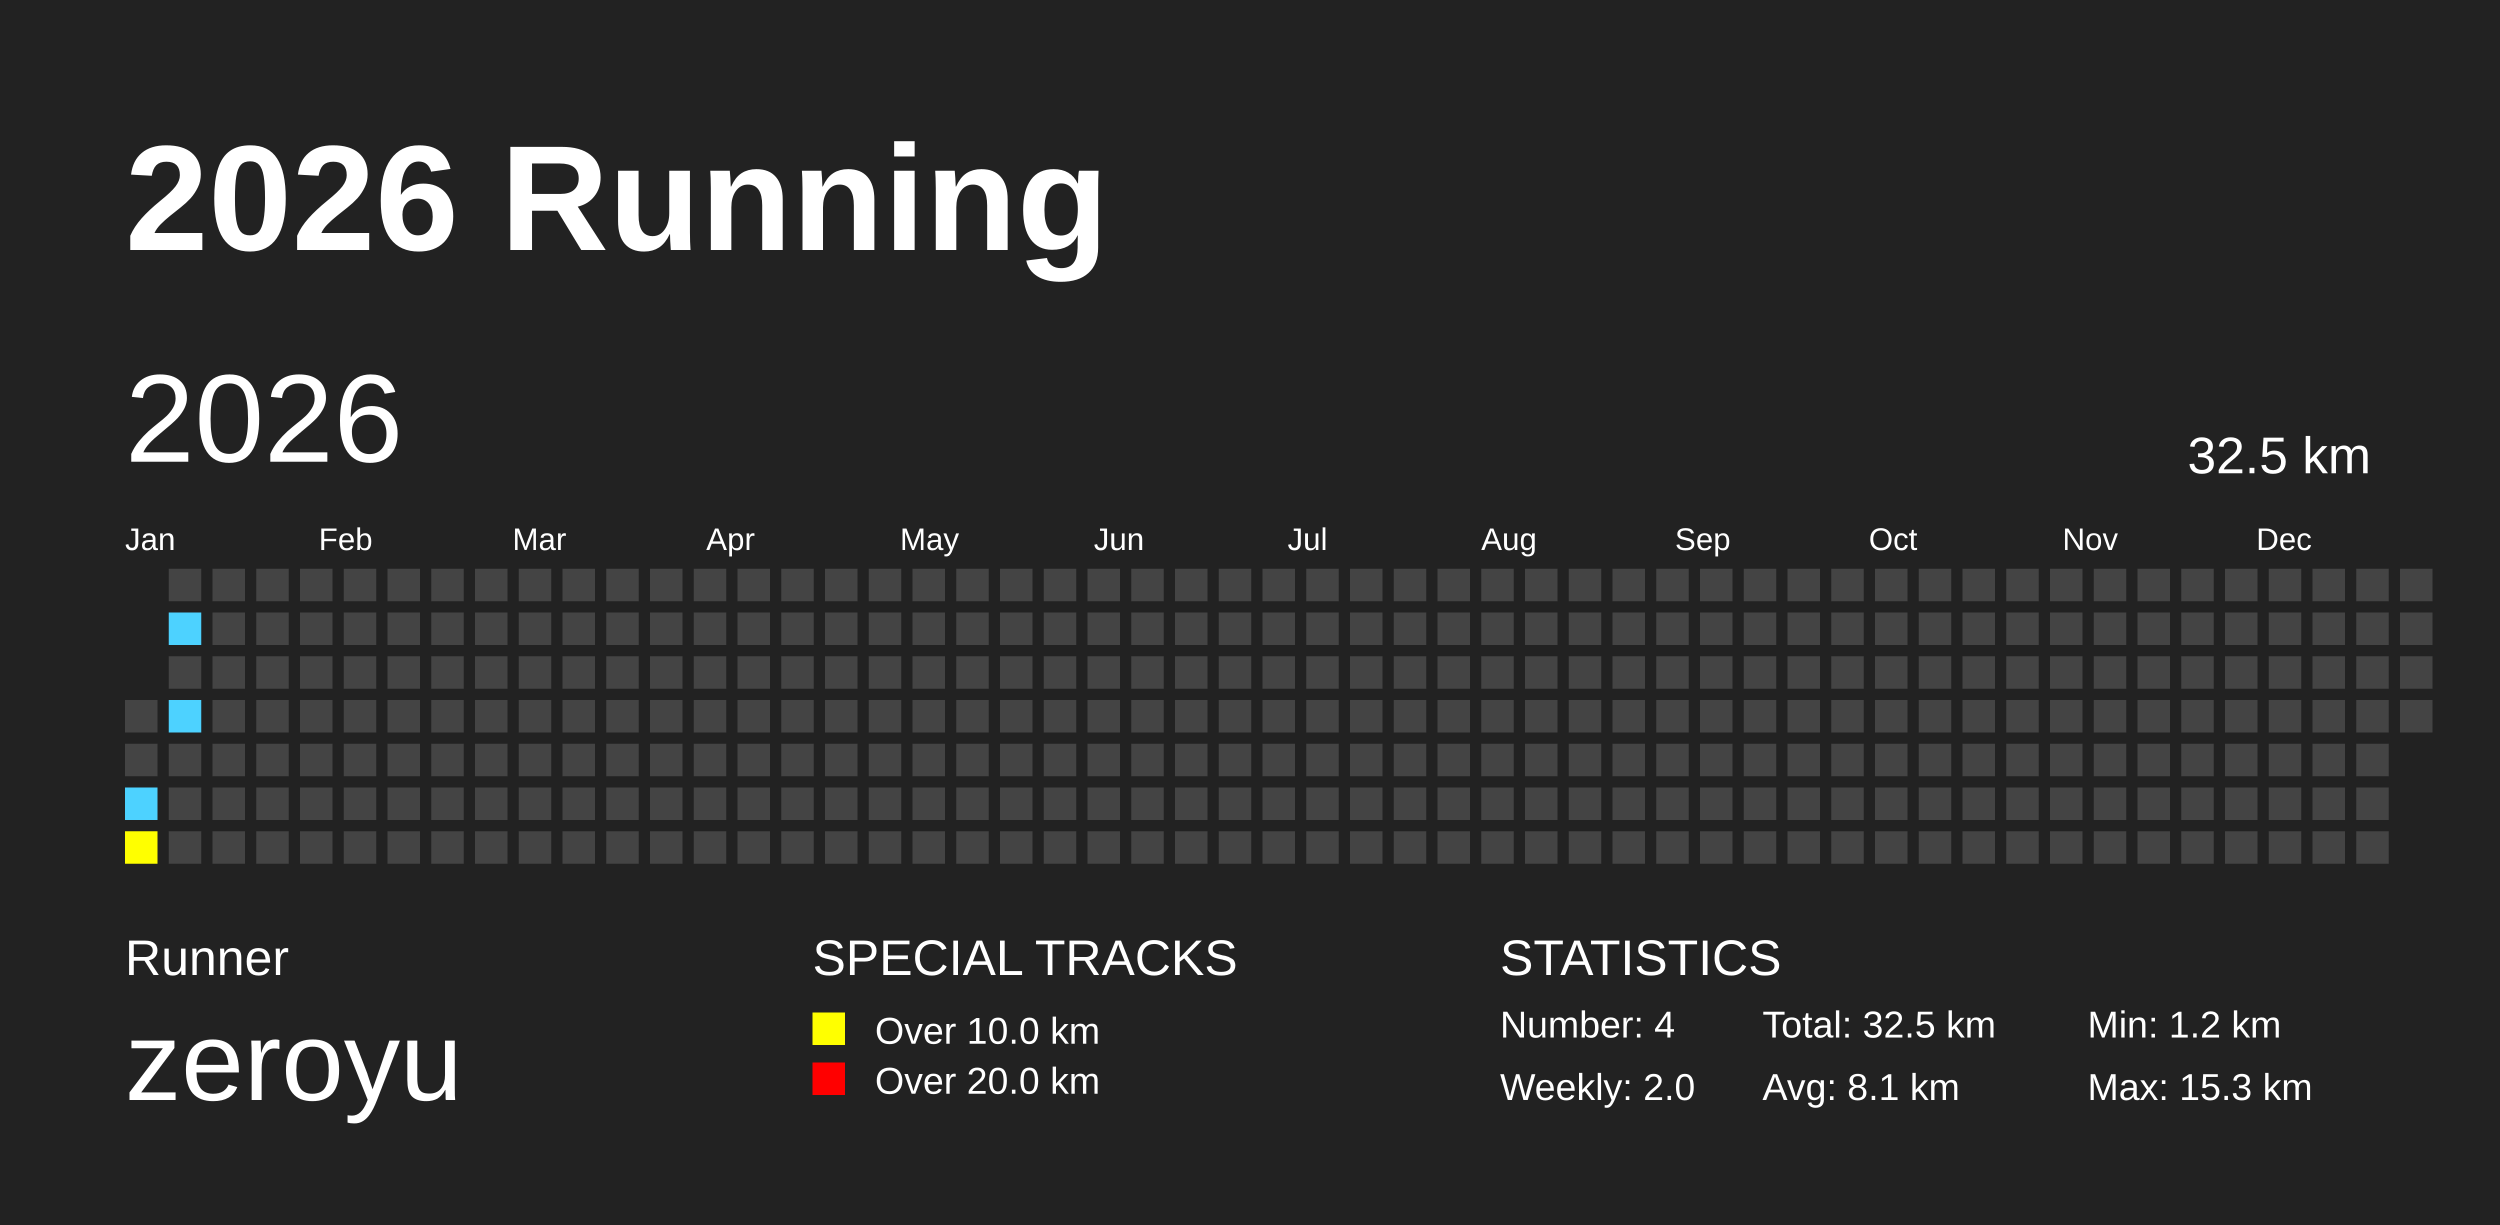
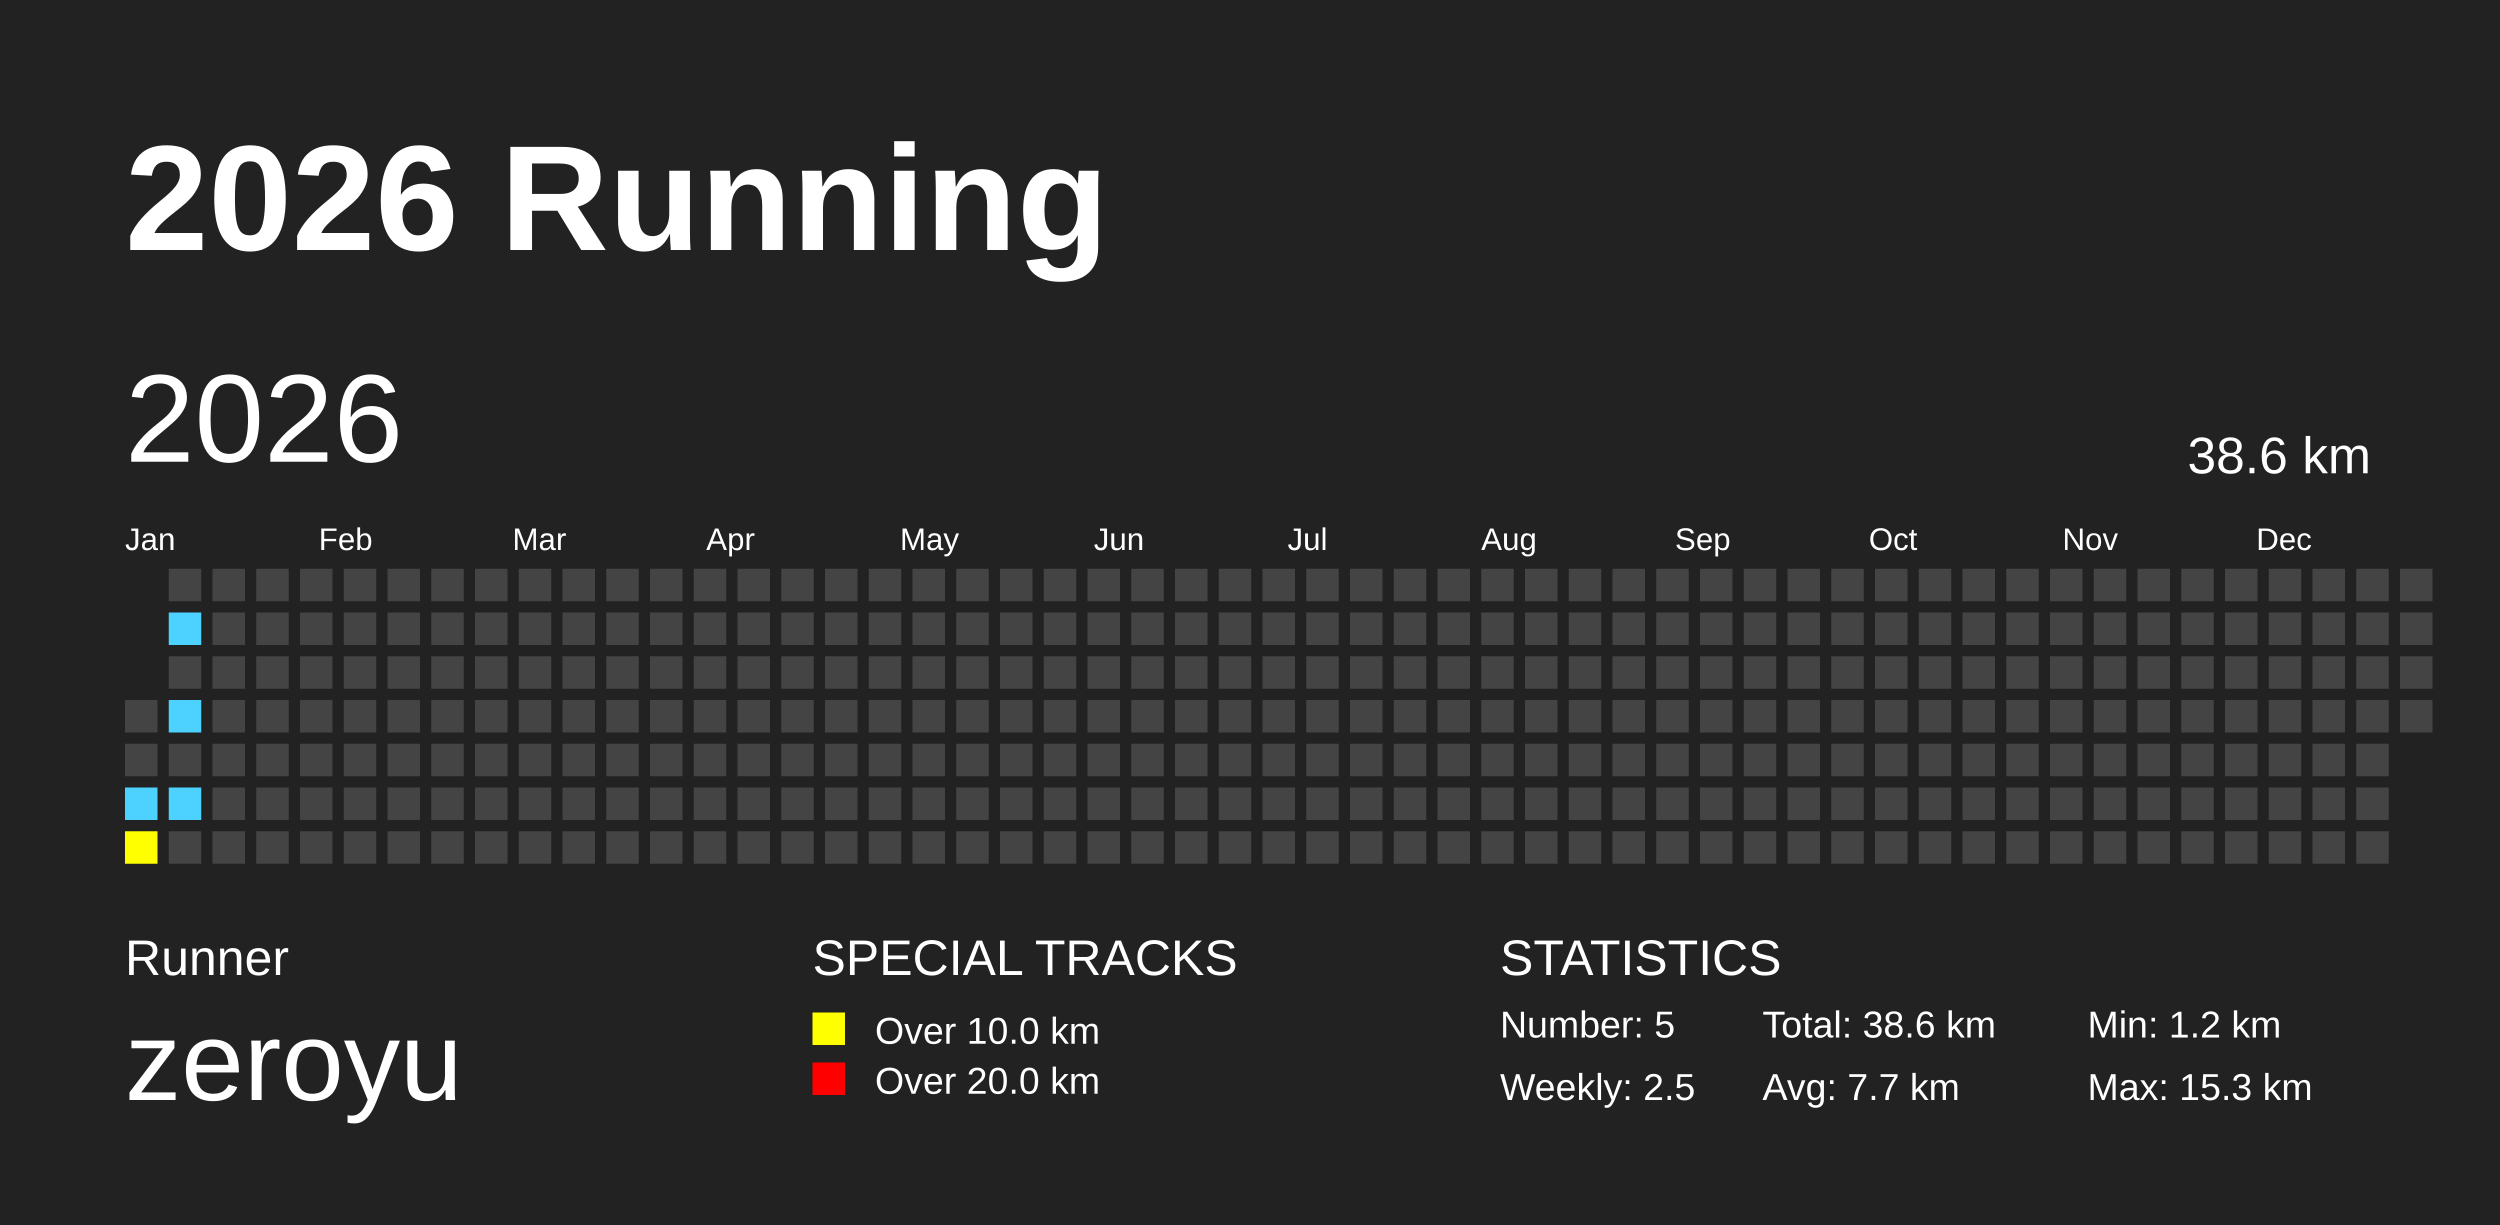
<svg xmlns="http://www.w3.org/2000/svg" baseProfile="full" height="98mm" version="1.1" viewBox="0,0,200,98" width="200mm">
  <defs />
  <rect fill="#222222" height="98" width="200" x="0" y="0" />
  <text fill="#FFFFFF" style="font-size:12px; font-family:Arial; font-weight:bold;" x="10" y="20">2026 Running</text>
  <text fill="#FFFFFF" style="font-size:4px; font-family:Arial" x="10" y="78">Runner</text>
  <text fill="#FFFFFF" style="font-size:9px; font-family:Arial" x="10" y="88">zeroyu</text>
  <text fill="#FFFFFF" style="font-size:4px; font-family:Arial" x="65" y="78">SPECIAL TRACKS</text>
  <rect fill="yellow" height="2.6" width="2.6" x="65" y="81" />
  <text fill="#FFFFFF" style="font-size:3px; font-family:Arial" x="70" y="83.5">Over 10.0 km</text>
  <rect fill="red" height="2.6" width="2.6" x="65" y="85" />
  <text fill="#FFFFFF" style="font-size:3px; font-family:Arial" x="70" y="87.5">Over 20.0 km</text>
  <text fill="#FFFFFF" style="font-size:4px; font-family:Arial" x="120" y="78">STATISTICS</text>
-   <text fill="#FFFFFF" style="font-size:3px; font-family:Arial" x="120" y="83">Number: 4</text>
-   <text fill="#FFFFFF" style="font-size:3px; font-family:Arial" x="120" y="88">Weekly: 2.0</text>
-   <text fill="#FFFFFF" style="font-size:3px; font-family:Arial" x="141" y="83">Total: 32.5 km</text>
-   <text fill="#FFFFFF" style="font-size:3px; font-family:Arial" x="141" y="88">Avg: 8.1 km</text>
+   <text fill="#FFFFFF" style="font-size:3px; font-family:Arial" x="120" y="83">Number: 5</text>
+   <text fill="#FFFFFF" style="font-size:3px; font-family:Arial" x="120" y="88">Weekly: 2.5</text>
+   <text fill="#FFFFFF" style="font-size:3px; font-family:Arial" x="141" y="83">Total: 38.6 km</text>
+   <text fill="#FFFFFF" style="font-size:3px; font-family:Arial" x="141" y="88">Avg: 7.7 km</text>
  <text fill="#FFFFFF" style="font-size:3px; font-family:Arial" x="167" y="83">Min: 1.2 km</text>
  <text fill="#FFFFFF" style="font-size:3px; font-family:Arial" x="167" y="88">Max: 15.3 km</text>
  <text dominant-baseline="hanging" fill="#FFFFFF" style="font-size:10.0px; font-family:Arial;" x="10" y="30">2026</text>
-   <text dominant-baseline="hanging" fill="#FFFFFF" style="font-size:4.125px; font-family:Arial;" x="175" y="35">32.5 km</text>
+   <text dominant-baseline="hanging" fill="#FFFFFF" style="font-size:4.125px; font-family:Arial;" x="175" y="35">38.6 km</text>
  <text fill="#FFFFFF" style="font-size:2.5px; font-family:Arial" x="10.0" y="44">Jan</text>
  <text fill="#FFFFFF" style="font-size:2.5px; font-family:Arial" x="25.5" y="44">Feb</text>
  <text fill="#FFFFFF" style="font-size:2.5px; font-family:Arial" x="41.0" y="44">Mar</text>
  <text fill="#FFFFFF" style="font-size:2.5px; font-family:Arial" x="56.5" y="44">Apr</text>
  <text fill="#FFFFFF" style="font-size:2.5px; font-family:Arial" x="72.0" y="44">May</text>
  <text fill="#FFFFFF" style="font-size:2.5px; font-family:Arial" x="87.5" y="44">Jun</text>
  <text fill="#FFFFFF" style="font-size:2.5px; font-family:Arial" x="103.0" y="44">Jul</text>
  <text fill="#FFFFFF" style="font-size:2.5px; font-family:Arial" x="118.5" y="44">Aug</text>
  <text fill="#FFFFFF" style="font-size:2.5px; font-family:Arial" x="134.0" y="44">Sep</text>
  <text fill="#FFFFFF" style="font-size:2.5px; font-family:Arial" x="149.5" y="44">Oct</text>
  <text fill="#FFFFFF" style="font-size:2.5px; font-family:Arial" x="165.0" y="44">Nov</text>
  <text fill="#FFFFFF" style="font-size:2.5px; font-family:Arial" x="180.5" y="44">Dec</text>
  <rect fill="#444444" height="2.6" width="2.6" x="10.0" y="56.0" />
  <rect fill="#444444" height="2.6" width="2.6" x="10.0" y="59.5" />
  <rect fill="#4DD2FF" height="2.6" width="2.6" x="10.0" y="63.0" />
  <rect fill="yellow" height="2.6" width="2.6" x="10.0" y="66.5" />
  <rect fill="#444444" height="2.6" width="2.6" x="13.5" y="45.5" />
  <rect fill="#4DD2FF" height="2.6" width="2.6" x="13.5" y="49.0" />
  <rect fill="#444444" height="2.6" width="2.6" x="13.5" y="52.5" />
  <rect fill="#4DD2FF" height="2.6" width="2.6" x="13.5" y="56.0" />
  <rect fill="#444444" height="2.6" width="2.6" x="13.5" y="59.5" />
-   <rect fill="#444444" height="2.6" width="2.6" x="13.5" y="63.0" />
+   <rect fill="#4DD2FF" height="2.6" width="2.6" x="13.5" y="63.0" />
  <rect fill="#444444" height="2.6" width="2.6" x="13.5" y="66.5" />
  <rect fill="#444444" height="2.6" width="2.6" x="17.0" y="45.5" />
  <rect fill="#444444" height="2.6" width="2.6" x="17.0" y="49.0" />
  <rect fill="#444444" height="2.6" width="2.6" x="17.0" y="52.5" />
  <rect fill="#444444" height="2.6" width="2.6" x="17.0" y="56.0" />
  <rect fill="#444444" height="2.6" width="2.6" x="17.0" y="59.5" />
  <rect fill="#444444" height="2.6" width="2.6" x="17.0" y="63.0" />
  <rect fill="#444444" height="2.6" width="2.6" x="17.0" y="66.5" />
  <rect fill="#444444" height="2.6" width="2.6" x="20.5" y="45.5" />
  <rect fill="#444444" height="2.6" width="2.6" x="20.5" y="49.0" />
  <rect fill="#444444" height="2.6" width="2.6" x="20.5" y="52.5" />
  <rect fill="#444444" height="2.6" width="2.6" x="20.5" y="56.0" />
  <rect fill="#444444" height="2.6" width="2.6" x="20.5" y="59.5" />
  <rect fill="#444444" height="2.6" width="2.6" x="20.5" y="63.0" />
  <rect fill="#444444" height="2.6" width="2.6" x="20.5" y="66.5" />
  <rect fill="#444444" height="2.6" width="2.6" x="24.0" y="45.5" />
  <rect fill="#444444" height="2.6" width="2.6" x="24.0" y="49.0" />
  <rect fill="#444444" height="2.6" width="2.6" x="24.0" y="52.5" />
  <rect fill="#444444" height="2.6" width="2.6" x="24.0" y="56.0" />
  <rect fill="#444444" height="2.6" width="2.6" x="24.0" y="59.5" />
  <rect fill="#444444" height="2.6" width="2.6" x="24.0" y="63.0" />
  <rect fill="#444444" height="2.6" width="2.6" x="24.0" y="66.5" />
  <rect fill="#444444" height="2.6" width="2.6" x="27.5" y="45.5" />
  <rect fill="#444444" height="2.6" width="2.6" x="27.5" y="49.0" />
  <rect fill="#444444" height="2.6" width="2.6" x="27.5" y="52.5" />
  <rect fill="#444444" height="2.6" width="2.6" x="27.5" y="56.0" />
  <rect fill="#444444" height="2.6" width="2.6" x="27.5" y="59.5" />
  <rect fill="#444444" height="2.6" width="2.6" x="27.5" y="63.0" />
  <rect fill="#444444" height="2.6" width="2.6" x="27.5" y="66.5" />
  <rect fill="#444444" height="2.6" width="2.6" x="31.0" y="45.5" />
  <rect fill="#444444" height="2.6" width="2.6" x="31.0" y="49.0" />
  <rect fill="#444444" height="2.6" width="2.6" x="31.0" y="52.5" />
  <rect fill="#444444" height="2.6" width="2.6" x="31.0" y="56.0" />
  <rect fill="#444444" height="2.6" width="2.6" x="31.0" y="59.5" />
  <rect fill="#444444" height="2.6" width="2.6" x="31.0" y="63.0" />
  <rect fill="#444444" height="2.6" width="2.6" x="31.0" y="66.5" />
  <rect fill="#444444" height="2.6" width="2.6" x="34.5" y="45.5" />
  <rect fill="#444444" height="2.6" width="2.6" x="34.5" y="49.0" />
  <rect fill="#444444" height="2.6" width="2.6" x="34.5" y="52.5" />
  <rect fill="#444444" height="2.6" width="2.6" x="34.5" y="56.0" />
  <rect fill="#444444" height="2.6" width="2.6" x="34.5" y="59.5" />
  <rect fill="#444444" height="2.6" width="2.6" x="34.5" y="63.0" />
  <rect fill="#444444" height="2.6" width="2.6" x="34.5" y="66.5" />
  <rect fill="#444444" height="2.6" width="2.6" x="38.0" y="45.5" />
  <rect fill="#444444" height="2.6" width="2.6" x="38.0" y="49.0" />
  <rect fill="#444444" height="2.6" width="2.6" x="38.0" y="52.5" />
  <rect fill="#444444" height="2.6" width="2.6" x="38.0" y="56.0" />
  <rect fill="#444444" height="2.6" width="2.6" x="38.0" y="59.5" />
  <rect fill="#444444" height="2.6" width="2.6" x="38.0" y="63.0" />
  <rect fill="#444444" height="2.6" width="2.6" x="38.0" y="66.5" />
  <rect fill="#444444" height="2.6" width="2.6" x="41.5" y="45.5" />
  <rect fill="#444444" height="2.6" width="2.6" x="41.5" y="49.0" />
  <rect fill="#444444" height="2.6" width="2.6" x="41.5" y="52.5" />
  <rect fill="#444444" height="2.6" width="2.6" x="41.5" y="56.0" />
  <rect fill="#444444" height="2.6" width="2.6" x="41.5" y="59.5" />
  <rect fill="#444444" height="2.6" width="2.6" x="41.5" y="63.0" />
  <rect fill="#444444" height="2.6" width="2.6" x="41.5" y="66.5" />
  <rect fill="#444444" height="2.6" width="2.6" x="45.0" y="45.5" />
  <rect fill="#444444" height="2.6" width="2.6" x="45.0" y="49.0" />
  <rect fill="#444444" height="2.6" width="2.6" x="45.0" y="52.5" />
  <rect fill="#444444" height="2.6" width="2.6" x="45.0" y="56.0" />
  <rect fill="#444444" height="2.6" width="2.6" x="45.0" y="59.5" />
  <rect fill="#444444" height="2.6" width="2.6" x="45.0" y="63.0" />
  <rect fill="#444444" height="2.6" width="2.6" x="45.0" y="66.5" />
  <rect fill="#444444" height="2.6" width="2.6" x="48.5" y="45.5" />
  <rect fill="#444444" height="2.6" width="2.6" x="48.5" y="49.0" />
  <rect fill="#444444" height="2.6" width="2.6" x="48.5" y="52.5" />
  <rect fill="#444444" height="2.6" width="2.6" x="48.5" y="56.0" />
  <rect fill="#444444" height="2.6" width="2.6" x="48.5" y="59.5" />
  <rect fill="#444444" height="2.6" width="2.6" x="48.5" y="63.0" />
  <rect fill="#444444" height="2.6" width="2.6" x="48.5" y="66.5" />
  <rect fill="#444444" height="2.6" width="2.6" x="52.0" y="45.5" />
  <rect fill="#444444" height="2.6" width="2.6" x="52.0" y="49.0" />
  <rect fill="#444444" height="2.6" width="2.6" x="52.0" y="52.5" />
  <rect fill="#444444" height="2.6" width="2.6" x="52.0" y="56.0" />
  <rect fill="#444444" height="2.6" width="2.6" x="52.0" y="59.5" />
  <rect fill="#444444" height="2.6" width="2.6" x="52.0" y="63.0" />
  <rect fill="#444444" height="2.6" width="2.6" x="52.0" y="66.5" />
  <rect fill="#444444" height="2.6" width="2.6" x="55.5" y="45.5" />
  <rect fill="#444444" height="2.6" width="2.6" x="55.5" y="49.0" />
  <rect fill="#444444" height="2.6" width="2.6" x="55.5" y="52.5" />
  <rect fill="#444444" height="2.6" width="2.6" x="55.5" y="56.0" />
  <rect fill="#444444" height="2.6" width="2.6" x="55.5" y="59.5" />
  <rect fill="#444444" height="2.6" width="2.6" x="55.5" y="63.0" />
  <rect fill="#444444" height="2.6" width="2.6" x="55.5" y="66.5" />
  <rect fill="#444444" height="2.6" width="2.6" x="59.0" y="45.5" />
  <rect fill="#444444" height="2.6" width="2.6" x="59.0" y="49.0" />
  <rect fill="#444444" height="2.6" width="2.6" x="59.0" y="52.5" />
  <rect fill="#444444" height="2.6" width="2.6" x="59.0" y="56.0" />
  <rect fill="#444444" height="2.6" width="2.6" x="59.0" y="59.5" />
  <rect fill="#444444" height="2.6" width="2.6" x="59.0" y="63.0" />
  <rect fill="#444444" height="2.6" width="2.6" x="59.0" y="66.5" />
  <rect fill="#444444" height="2.6" width="2.6" x="62.5" y="45.5" />
  <rect fill="#444444" height="2.6" width="2.6" x="62.5" y="49.0" />
  <rect fill="#444444" height="2.6" width="2.6" x="62.5" y="52.5" />
  <rect fill="#444444" height="2.6" width="2.6" x="62.5" y="56.0" />
  <rect fill="#444444" height="2.6" width="2.6" x="62.5" y="59.5" />
  <rect fill="#444444" height="2.6" width="2.6" x="62.5" y="63.0" />
  <rect fill="#444444" height="2.6" width="2.6" x="62.5" y="66.5" />
  <rect fill="#444444" height="2.6" width="2.6" x="66.0" y="45.5" />
  <rect fill="#444444" height="2.6" width="2.6" x="66.0" y="49.0" />
  <rect fill="#444444" height="2.6" width="2.6" x="66.0" y="52.5" />
  <rect fill="#444444" height="2.6" width="2.6" x="66.0" y="56.0" />
  <rect fill="#444444" height="2.6" width="2.6" x="66.0" y="59.5" />
  <rect fill="#444444" height="2.6" width="2.6" x="66.0" y="63.0" />
  <rect fill="#444444" height="2.6" width="2.6" x="66.0" y="66.5" />
  <rect fill="#444444" height="2.6" width="2.6" x="69.5" y="45.5" />
  <rect fill="#444444" height="2.6" width="2.6" x="69.5" y="49.0" />
  <rect fill="#444444" height="2.6" width="2.6" x="69.5" y="52.5" />
  <rect fill="#444444" height="2.6" width="2.6" x="69.5" y="56.0" />
  <rect fill="#444444" height="2.6" width="2.6" x="69.5" y="59.5" />
  <rect fill="#444444" height="2.6" width="2.6" x="69.5" y="63.0" />
  <rect fill="#444444" height="2.6" width="2.6" x="69.5" y="66.5" />
  <rect fill="#444444" height="2.6" width="2.6" x="73.0" y="45.5" />
  <rect fill="#444444" height="2.6" width="2.6" x="73.0" y="49.0" />
  <rect fill="#444444" height="2.6" width="2.6" x="73.0" y="52.5" />
  <rect fill="#444444" height="2.6" width="2.6" x="73.0" y="56.0" />
  <rect fill="#444444" height="2.6" width="2.6" x="73.0" y="59.5" />
  <rect fill="#444444" height="2.6" width="2.6" x="73.0" y="63.0" />
  <rect fill="#444444" height="2.6" width="2.6" x="73.0" y="66.5" />
  <rect fill="#444444" height="2.6" width="2.6" x="76.5" y="45.5" />
  <rect fill="#444444" height="2.6" width="2.6" x="76.5" y="49.0" />
  <rect fill="#444444" height="2.6" width="2.6" x="76.5" y="52.5" />
  <rect fill="#444444" height="2.6" width="2.6" x="76.5" y="56.0" />
  <rect fill="#444444" height="2.6" width="2.6" x="76.5" y="59.5" />
  <rect fill="#444444" height="2.6" width="2.6" x="76.5" y="63.0" />
  <rect fill="#444444" height="2.6" width="2.6" x="76.5" y="66.5" />
  <rect fill="#444444" height="2.6" width="2.6" x="80.0" y="45.5" />
  <rect fill="#444444" height="2.6" width="2.6" x="80.0" y="49.0" />
  <rect fill="#444444" height="2.6" width="2.6" x="80.0" y="52.5" />
  <rect fill="#444444" height="2.6" width="2.6" x="80.0" y="56.0" />
  <rect fill="#444444" height="2.6" width="2.6" x="80.0" y="59.5" />
  <rect fill="#444444" height="2.6" width="2.6" x="80.0" y="63.0" />
  <rect fill="#444444" height="2.6" width="2.6" x="80.0" y="66.5" />
  <rect fill="#444444" height="2.6" width="2.6" x="83.5" y="45.5" />
  <rect fill="#444444" height="2.6" width="2.6" x="83.5" y="49.0" />
  <rect fill="#444444" height="2.6" width="2.6" x="83.5" y="52.5" />
  <rect fill="#444444" height="2.6" width="2.6" x="83.5" y="56.0" />
  <rect fill="#444444" height="2.6" width="2.6" x="83.5" y="59.5" />
  <rect fill="#444444" height="2.6" width="2.6" x="83.5" y="63.0" />
  <rect fill="#444444" height="2.6" width="2.6" x="83.5" y="66.5" />
  <rect fill="#444444" height="2.6" width="2.6" x="87.0" y="45.5" />
  <rect fill="#444444" height="2.6" width="2.6" x="87.0" y="49.0" />
  <rect fill="#444444" height="2.6" width="2.6" x="87.0" y="52.5" />
  <rect fill="#444444" height="2.6" width="2.6" x="87.0" y="56.0" />
  <rect fill="#444444" height="2.6" width="2.6" x="87.0" y="59.5" />
  <rect fill="#444444" height="2.6" width="2.6" x="87.0" y="63.0" />
  <rect fill="#444444" height="2.6" width="2.6" x="87.0" y="66.5" />
  <rect fill="#444444" height="2.6" width="2.6" x="90.5" y="45.5" />
  <rect fill="#444444" height="2.6" width="2.6" x="90.5" y="49.0" />
  <rect fill="#444444" height="2.6" width="2.6" x="90.5" y="52.5" />
  <rect fill="#444444" height="2.6" width="2.6" x="90.5" y="56.0" />
  <rect fill="#444444" height="2.6" width="2.6" x="90.5" y="59.5" />
  <rect fill="#444444" height="2.6" width="2.6" x="90.5" y="63.0" />
  <rect fill="#444444" height="2.6" width="2.6" x="90.5" y="66.5" />
  <rect fill="#444444" height="2.6" width="2.6" x="94.0" y="45.5" />
  <rect fill="#444444" height="2.6" width="2.6" x="94.0" y="49.0" />
  <rect fill="#444444" height="2.6" width="2.6" x="94.0" y="52.5" />
  <rect fill="#444444" height="2.6" width="2.6" x="94.0" y="56.0" />
  <rect fill="#444444" height="2.6" width="2.6" x="94.0" y="59.5" />
  <rect fill="#444444" height="2.6" width="2.6" x="94.0" y="63.0" />
  <rect fill="#444444" height="2.6" width="2.6" x="94.0" y="66.5" />
  <rect fill="#444444" height="2.6" width="2.6" x="97.5" y="45.5" />
  <rect fill="#444444" height="2.6" width="2.6" x="97.5" y="49.0" />
  <rect fill="#444444" height="2.6" width="2.6" x="97.5" y="52.5" />
  <rect fill="#444444" height="2.6" width="2.6" x="97.5" y="56.0" />
  <rect fill="#444444" height="2.6" width="2.6" x="97.5" y="59.5" />
  <rect fill="#444444" height="2.6" width="2.6" x="97.5" y="63.0" />
  <rect fill="#444444" height="2.6" width="2.6" x="97.5" y="66.5" />
  <rect fill="#444444" height="2.6" width="2.6" x="101.0" y="45.5" />
  <rect fill="#444444" height="2.6" width="2.6" x="101.0" y="49.0" />
  <rect fill="#444444" height="2.6" width="2.6" x="101.0" y="52.5" />
  <rect fill="#444444" height="2.6" width="2.6" x="101.0" y="56.0" />
  <rect fill="#444444" height="2.6" width="2.6" x="101.0" y="59.5" />
  <rect fill="#444444" height="2.6" width="2.6" x="101.0" y="63.0" />
  <rect fill="#444444" height="2.6" width="2.6" x="101.0" y="66.5" />
  <rect fill="#444444" height="2.6" width="2.6" x="104.5" y="45.5" />
  <rect fill="#444444" height="2.6" width="2.6" x="104.5" y="49.0" />
  <rect fill="#444444" height="2.6" width="2.6" x="104.5" y="52.5" />
  <rect fill="#444444" height="2.6" width="2.6" x="104.5" y="56.0" />
  <rect fill="#444444" height="2.6" width="2.6" x="104.5" y="59.5" />
  <rect fill="#444444" height="2.6" width="2.6" x="104.5" y="63.0" />
  <rect fill="#444444" height="2.6" width="2.6" x="104.5" y="66.5" />
  <rect fill="#444444" height="2.6" width="2.6" x="108.0" y="45.5" />
  <rect fill="#444444" height="2.6" width="2.6" x="108.0" y="49.0" />
  <rect fill="#444444" height="2.6" width="2.6" x="108.0" y="52.5" />
  <rect fill="#444444" height="2.6" width="2.6" x="108.0" y="56.0" />
  <rect fill="#444444" height="2.6" width="2.6" x="108.0" y="59.5" />
  <rect fill="#444444" height="2.6" width="2.6" x="108.0" y="63.0" />
  <rect fill="#444444" height="2.6" width="2.6" x="108.0" y="66.5" />
  <rect fill="#444444" height="2.6" width="2.6" x="111.5" y="45.5" />
  <rect fill="#444444" height="2.6" width="2.6" x="111.5" y="49.0" />
  <rect fill="#444444" height="2.6" width="2.6" x="111.5" y="52.5" />
  <rect fill="#444444" height="2.6" width="2.6" x="111.5" y="56.0" />
  <rect fill="#444444" height="2.6" width="2.6" x="111.5" y="59.5" />
  <rect fill="#444444" height="2.6" width="2.6" x="111.5" y="63.0" />
  <rect fill="#444444" height="2.6" width="2.6" x="111.5" y="66.5" />
  <rect fill="#444444" height="2.6" width="2.6" x="115.0" y="45.5" />
  <rect fill="#444444" height="2.6" width="2.6" x="115.0" y="49.0" />
  <rect fill="#444444" height="2.6" width="2.6" x="115.0" y="52.5" />
  <rect fill="#444444" height="2.6" width="2.6" x="115.0" y="56.0" />
  <rect fill="#444444" height="2.6" width="2.6" x="115.0" y="59.5" />
  <rect fill="#444444" height="2.6" width="2.6" x="115.0" y="63.0" />
  <rect fill="#444444" height="2.6" width="2.6" x="115.0" y="66.5" />
  <rect fill="#444444" height="2.6" width="2.6" x="118.5" y="45.5" />
  <rect fill="#444444" height="2.6" width="2.6" x="118.5" y="49.0" />
  <rect fill="#444444" height="2.6" width="2.6" x="118.5" y="52.5" />
  <rect fill="#444444" height="2.6" width="2.6" x="118.5" y="56.0" />
  <rect fill="#444444" height="2.6" width="2.6" x="118.5" y="59.5" />
  <rect fill="#444444" height="2.6" width="2.6" x="118.5" y="63.0" />
  <rect fill="#444444" height="2.6" width="2.6" x="118.5" y="66.5" />
  <rect fill="#444444" height="2.6" width="2.6" x="122.0" y="45.5" />
  <rect fill="#444444" height="2.6" width="2.6" x="122.0" y="49.0" />
  <rect fill="#444444" height="2.6" width="2.6" x="122.0" y="52.5" />
  <rect fill="#444444" height="2.6" width="2.6" x="122.0" y="56.0" />
  <rect fill="#444444" height="2.6" width="2.6" x="122.0" y="59.5" />
  <rect fill="#444444" height="2.6" width="2.6" x="122.0" y="63.0" />
  <rect fill="#444444" height="2.6" width="2.6" x="122.0" y="66.5" />
  <rect fill="#444444" height="2.6" width="2.6" x="125.5" y="45.5" />
  <rect fill="#444444" height="2.6" width="2.6" x="125.5" y="49.0" />
  <rect fill="#444444" height="2.6" width="2.6" x="125.5" y="52.5" />
  <rect fill="#444444" height="2.6" width="2.6" x="125.5" y="56.0" />
  <rect fill="#444444" height="2.6" width="2.6" x="125.5" y="59.5" />
  <rect fill="#444444" height="2.6" width="2.6" x="125.5" y="63.0" />
  <rect fill="#444444" height="2.6" width="2.6" x="125.5" y="66.5" />
  <rect fill="#444444" height="2.6" width="2.6" x="129.0" y="45.5" />
  <rect fill="#444444" height="2.6" width="2.6" x="129.0" y="49.0" />
  <rect fill="#444444" height="2.6" width="2.6" x="129.0" y="52.5" />
  <rect fill="#444444" height="2.6" width="2.6" x="129.0" y="56.0" />
  <rect fill="#444444" height="2.6" width="2.6" x="129.0" y="59.5" />
  <rect fill="#444444" height="2.6" width="2.6" x="129.0" y="63.0" />
  <rect fill="#444444" height="2.6" width="2.6" x="129.0" y="66.5" />
  <rect fill="#444444" height="2.6" width="2.6" x="132.5" y="45.5" />
  <rect fill="#444444" height="2.6" width="2.6" x="132.5" y="49.0" />
  <rect fill="#444444" height="2.6" width="2.6" x="132.5" y="52.5" />
  <rect fill="#444444" height="2.6" width="2.6" x="132.5" y="56.0" />
  <rect fill="#444444" height="2.6" width="2.6" x="132.5" y="59.5" />
  <rect fill="#444444" height="2.6" width="2.6" x="132.5" y="63.0" />
  <rect fill="#444444" height="2.6" width="2.6" x="132.5" y="66.5" />
  <rect fill="#444444" height="2.6" width="2.6" x="136.0" y="45.5" />
  <rect fill="#444444" height="2.6" width="2.6" x="136.0" y="49.0" />
  <rect fill="#444444" height="2.6" width="2.6" x="136.0" y="52.5" />
  <rect fill="#444444" height="2.6" width="2.6" x="136.0" y="56.0" />
  <rect fill="#444444" height="2.6" width="2.6" x="136.0" y="59.5" />
  <rect fill="#444444" height="2.6" width="2.6" x="136.0" y="63.0" />
  <rect fill="#444444" height="2.6" width="2.6" x="136.0" y="66.5" />
  <rect fill="#444444" height="2.6" width="2.6" x="139.5" y="45.5" />
  <rect fill="#444444" height="2.6" width="2.6" x="139.5" y="49.0" />
  <rect fill="#444444" height="2.6" width="2.6" x="139.5" y="52.5" />
  <rect fill="#444444" height="2.6" width="2.6" x="139.5" y="56.0" />
  <rect fill="#444444" height="2.6" width="2.6" x="139.5" y="59.5" />
  <rect fill="#444444" height="2.6" width="2.6" x="139.5" y="63.0" />
  <rect fill="#444444" height="2.6" width="2.6" x="139.5" y="66.5" />
  <rect fill="#444444" height="2.6" width="2.6" x="143.0" y="45.5" />
  <rect fill="#444444" height="2.6" width="2.6" x="143.0" y="49.0" />
  <rect fill="#444444" height="2.6" width="2.6" x="143.0" y="52.5" />
  <rect fill="#444444" height="2.6" width="2.6" x="143.0" y="56.0" />
  <rect fill="#444444" height="2.6" width="2.6" x="143.0" y="59.5" />
  <rect fill="#444444" height="2.6" width="2.6" x="143.0" y="63.0" />
  <rect fill="#444444" height="2.6" width="2.6" x="143.0" y="66.5" />
  <rect fill="#444444" height="2.6" width="2.6" x="146.5" y="45.5" />
  <rect fill="#444444" height="2.6" width="2.6" x="146.5" y="49.0" />
  <rect fill="#444444" height="2.6" width="2.6" x="146.5" y="52.5" />
  <rect fill="#444444" height="2.6" width="2.6" x="146.5" y="56.0" />
  <rect fill="#444444" height="2.6" width="2.6" x="146.5" y="59.5" />
  <rect fill="#444444" height="2.6" width="2.6" x="146.5" y="63.0" />
  <rect fill="#444444" height="2.6" width="2.6" x="146.5" y="66.5" />
  <rect fill="#444444" height="2.6" width="2.6" x="150.0" y="45.5" />
  <rect fill="#444444" height="2.6" width="2.6" x="150.0" y="49.0" />
  <rect fill="#444444" height="2.6" width="2.6" x="150.0" y="52.5" />
  <rect fill="#444444" height="2.6" width="2.6" x="150.0" y="56.0" />
  <rect fill="#444444" height="2.6" width="2.6" x="150.0" y="59.5" />
  <rect fill="#444444" height="2.6" width="2.6" x="150.0" y="63.0" />
  <rect fill="#444444" height="2.6" width="2.6" x="150.0" y="66.5" />
  <rect fill="#444444" height="2.6" width="2.6" x="153.5" y="45.5" />
  <rect fill="#444444" height="2.6" width="2.6" x="153.5" y="49.0" />
  <rect fill="#444444" height="2.6" width="2.6" x="153.5" y="52.5" />
  <rect fill="#444444" height="2.6" width="2.6" x="153.5" y="56.0" />
  <rect fill="#444444" height="2.6" width="2.6" x="153.5" y="59.5" />
  <rect fill="#444444" height="2.6" width="2.6" x="153.5" y="63.0" />
  <rect fill="#444444" height="2.6" width="2.6" x="153.5" y="66.5" />
  <rect fill="#444444" height="2.6" width="2.6" x="157.0" y="45.5" />
  <rect fill="#444444" height="2.6" width="2.6" x="157.0" y="49.0" />
  <rect fill="#444444" height="2.6" width="2.6" x="157.0" y="52.5" />
  <rect fill="#444444" height="2.6" width="2.6" x="157.0" y="56.0" />
  <rect fill="#444444" height="2.6" width="2.6" x="157.0" y="59.5" />
  <rect fill="#444444" height="2.6" width="2.6" x="157.0" y="63.0" />
  <rect fill="#444444" height="2.6" width="2.6" x="157.0" y="66.5" />
  <rect fill="#444444" height="2.6" width="2.6" x="160.5" y="45.5" />
  <rect fill="#444444" height="2.6" width="2.6" x="160.5" y="49.0" />
  <rect fill="#444444" height="2.6" width="2.6" x="160.5" y="52.5" />
  <rect fill="#444444" height="2.6" width="2.6" x="160.5" y="56.0" />
  <rect fill="#444444" height="2.6" width="2.6" x="160.5" y="59.5" />
  <rect fill="#444444" height="2.6" width="2.6" x="160.5" y="63.0" />
  <rect fill="#444444" height="2.6" width="2.6" x="160.5" y="66.5" />
  <rect fill="#444444" height="2.6" width="2.6" x="164.0" y="45.5" />
  <rect fill="#444444" height="2.6" width="2.6" x="164.0" y="49.0" />
  <rect fill="#444444" height="2.6" width="2.6" x="164.0" y="52.5" />
  <rect fill="#444444" height="2.6" width="2.6" x="164.0" y="56.0" />
  <rect fill="#444444" height="2.6" width="2.6" x="164.0" y="59.5" />
  <rect fill="#444444" height="2.6" width="2.6" x="164.0" y="63.0" />
  <rect fill="#444444" height="2.6" width="2.6" x="164.0" y="66.5" />
  <rect fill="#444444" height="2.6" width="2.6" x="167.5" y="45.5" />
  <rect fill="#444444" height="2.6" width="2.6" x="167.5" y="49.0" />
  <rect fill="#444444" height="2.6" width="2.6" x="167.5" y="52.5" />
  <rect fill="#444444" height="2.6" width="2.6" x="167.5" y="56.0" />
  <rect fill="#444444" height="2.6" width="2.6" x="167.5" y="59.5" />
  <rect fill="#444444" height="2.6" width="2.6" x="167.5" y="63.0" />
  <rect fill="#444444" height="2.6" width="2.6" x="167.5" y="66.5" />
  <rect fill="#444444" height="2.6" width="2.6" x="171.0" y="45.5" />
  <rect fill="#444444" height="2.6" width="2.6" x="171.0" y="49.0" />
  <rect fill="#444444" height="2.6" width="2.6" x="171.0" y="52.5" />
  <rect fill="#444444" height="2.6" width="2.6" x="171.0" y="56.0" />
  <rect fill="#444444" height="2.6" width="2.6" x="171.0" y="59.5" />
  <rect fill="#444444" height="2.6" width="2.6" x="171.0" y="63.0" />
  <rect fill="#444444" height="2.6" width="2.6" x="171.0" y="66.5" />
  <rect fill="#444444" height="2.6" width="2.6" x="174.5" y="45.5" />
  <rect fill="#444444" height="2.6" width="2.6" x="174.5" y="49.0" />
  <rect fill="#444444" height="2.6" width="2.6" x="174.5" y="52.5" />
  <rect fill="#444444" height="2.6" width="2.6" x="174.5" y="56.0" />
  <rect fill="#444444" height="2.6" width="2.6" x="174.5" y="59.5" />
  <rect fill="#444444" height="2.6" width="2.6" x="174.5" y="63.0" />
  <rect fill="#444444" height="2.6" width="2.6" x="174.5" y="66.5" />
  <rect fill="#444444" height="2.6" width="2.6" x="178.0" y="45.5" />
  <rect fill="#444444" height="2.6" width="2.6" x="178.0" y="49.0" />
  <rect fill="#444444" height="2.6" width="2.6" x="178.0" y="52.5" />
  <rect fill="#444444" height="2.6" width="2.6" x="178.0" y="56.0" />
  <rect fill="#444444" height="2.6" width="2.6" x="178.0" y="59.5" />
  <rect fill="#444444" height="2.6" width="2.6" x="178.0" y="63.0" />
  <rect fill="#444444" height="2.6" width="2.6" x="178.0" y="66.5" />
  <rect fill="#444444" height="2.6" width="2.6" x="181.5" y="45.5" />
  <rect fill="#444444" height="2.6" width="2.6" x="181.5" y="49.0" />
  <rect fill="#444444" height="2.6" width="2.6" x="181.5" y="52.5" />
  <rect fill="#444444" height="2.6" width="2.6" x="181.5" y="56.0" />
  <rect fill="#444444" height="2.6" width="2.6" x="181.5" y="59.5" />
  <rect fill="#444444" height="2.6" width="2.6" x="181.5" y="63.0" />
  <rect fill="#444444" height="2.6" width="2.6" x="181.5" y="66.5" />
  <rect fill="#444444" height="2.6" width="2.6" x="185.0" y="45.5" />
  <rect fill="#444444" height="2.6" width="2.6" x="185.0" y="49.0" />
  <rect fill="#444444" height="2.6" width="2.6" x="185.0" y="52.5" />
  <rect fill="#444444" height="2.6" width="2.6" x="185.0" y="56.0" />
  <rect fill="#444444" height="2.6" width="2.6" x="185.0" y="59.5" />
  <rect fill="#444444" height="2.6" width="2.6" x="185.0" y="63.0" />
  <rect fill="#444444" height="2.6" width="2.6" x="185.0" y="66.5" />
  <rect fill="#444444" height="2.6" width="2.6" x="188.5" y="45.5" />
  <rect fill="#444444" height="2.6" width="2.6" x="188.5" y="49.0" />
  <rect fill="#444444" height="2.6" width="2.6" x="188.5" y="52.5" />
  <rect fill="#444444" height="2.6" width="2.6" x="188.5" y="56.0" />
  <rect fill="#444444" height="2.6" width="2.6" x="188.5" y="59.5" />
  <rect fill="#444444" height="2.6" width="2.6" x="188.5" y="63.0" />
  <rect fill="#444444" height="2.6" width="2.6" x="188.5" y="66.5" />
  <rect fill="#444444" height="2.6" width="2.6" x="192.0" y="45.5" />
  <rect fill="#444444" height="2.6" width="2.6" x="192.0" y="49.0" />
  <rect fill="#444444" height="2.6" width="2.6" x="192.0" y="52.5" />
  <rect fill="#444444" height="2.6" width="2.6" x="192.0" y="56.0" />
</svg>
